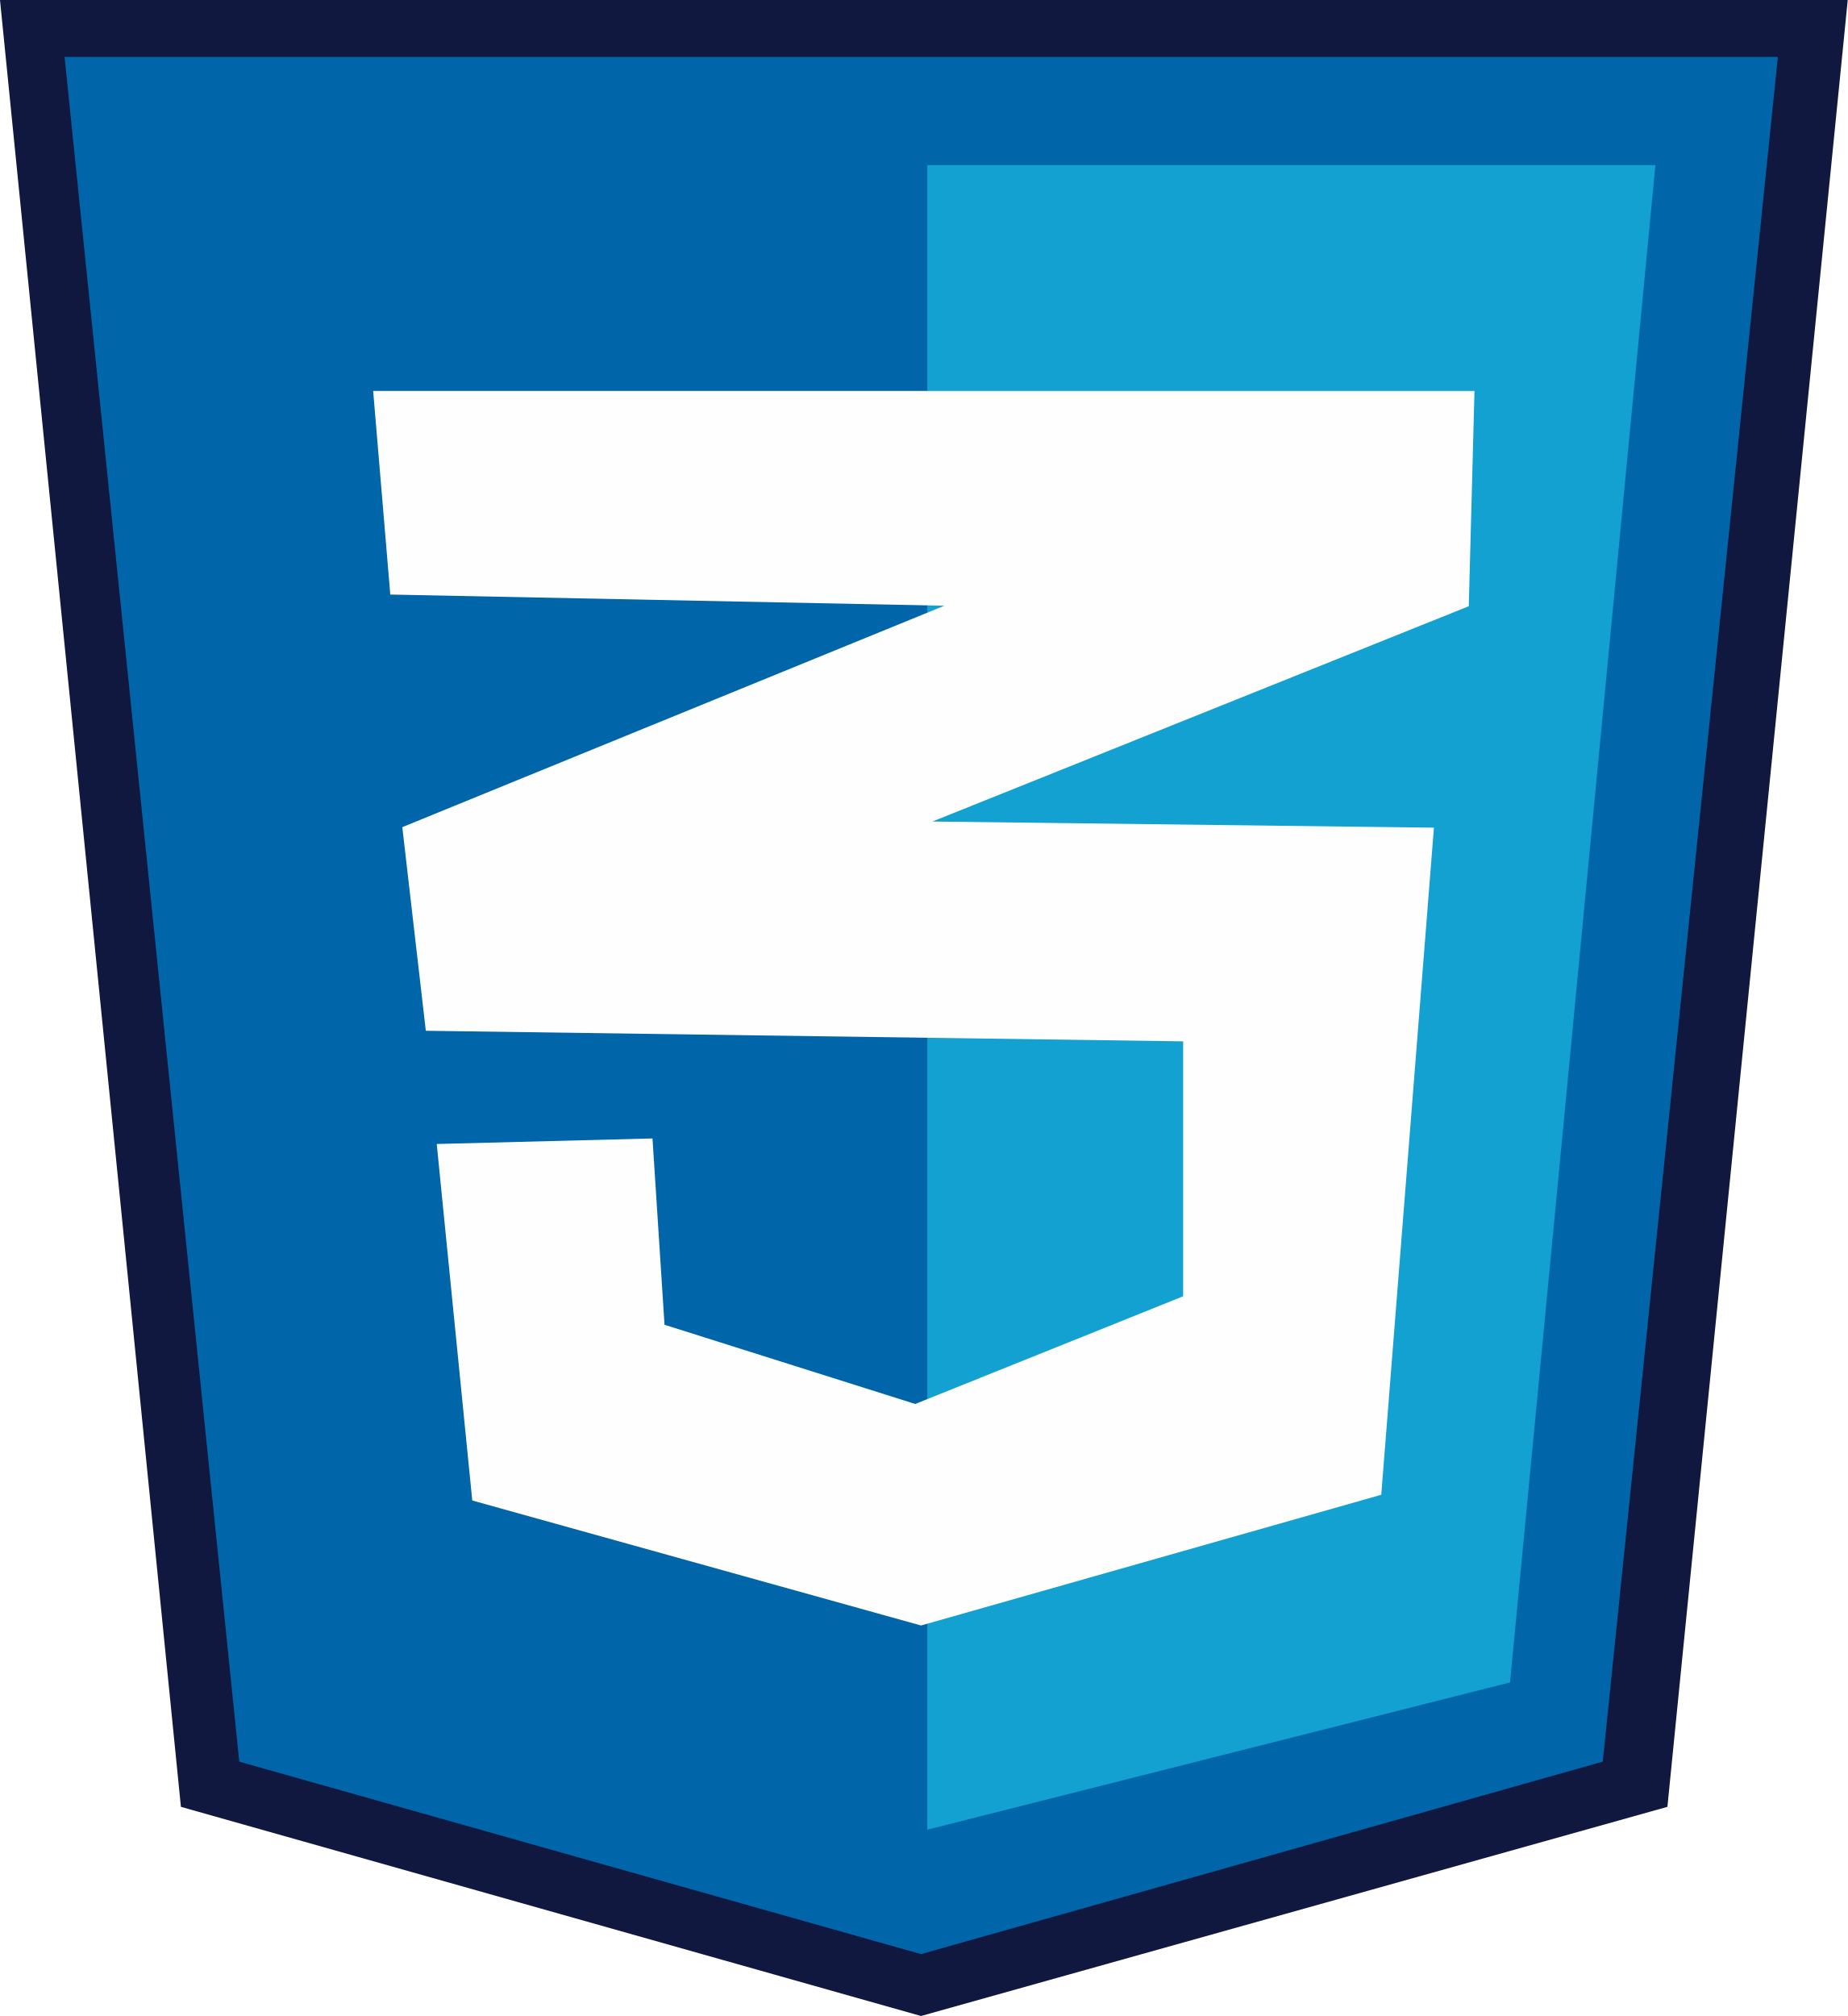
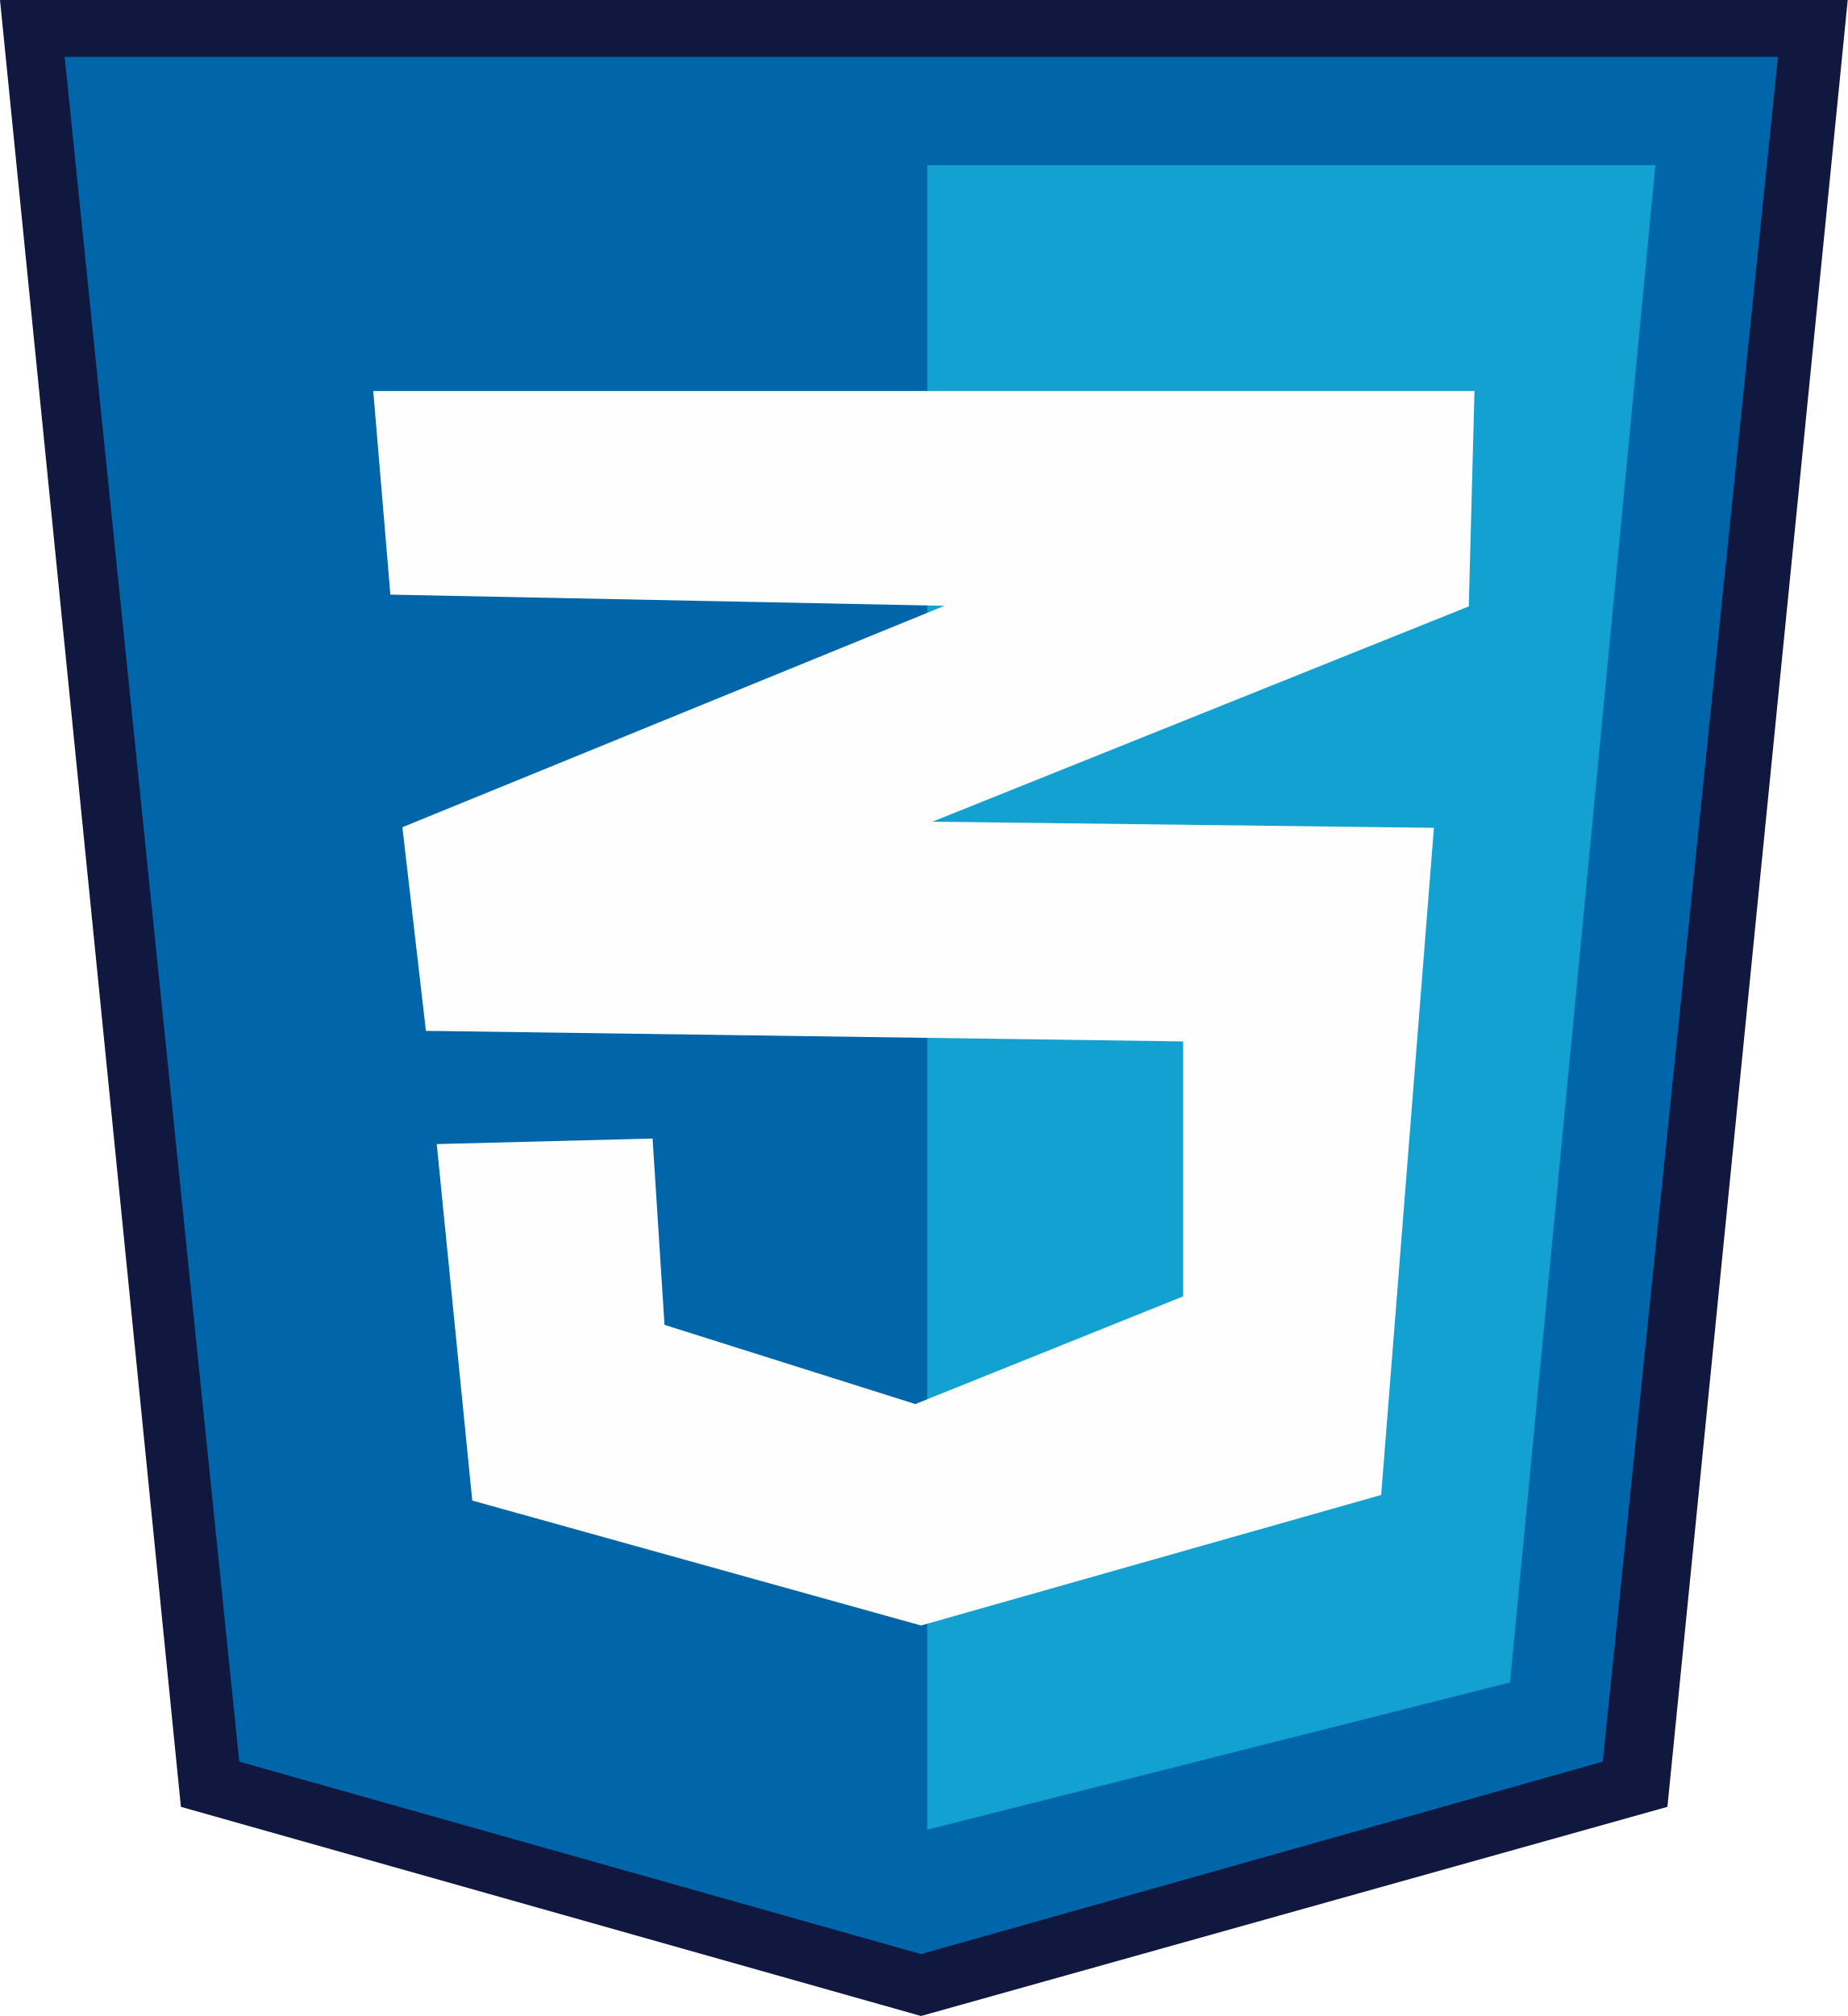
- <svg xmlns="http://www.w3.org/2000/svg" fill="none" height="24" viewBox="0 0 22 24" width="22">
-   <g clip-rule="evenodd" fill-rule="evenodd">
-     <path d="m10.966.332h-10.618l2.154 20.899 8.465 2.424 8.465-2.424 2.154-20.899" fill="#0066a9" />
-     <path d="m2.849 20.972 8.117 2.291 8.117-2.291 2.085-20.294h-20.399zm8.117 3.028-8.812-2.49-2.154-21.51h22l-2.147 21.51z" fill="#111840" />
-     <path d="m17.979 20.029 1.731-18.063h-8.669v19.816" fill="#13a1d1" />
-     <path d="m10.966 19.351-5.343-1.488-.423-4.244 2.569-.066.143 2.218 2.985.943 3.19-1.282v-3.035l-9.017-.126-.28-2.424 6.454-2.636-6.597-.133-.204-2.424h13.113l-.068 2.563-6.386 2.563 5.971.073-.627 7.942" fill="#fefefe" />
-   </g>
+ <svg xmlns="http://www.w3.org/2000/svg" width="22" height="24" viewBox="0 0 22 24" fill="none">
+   <path fill-rule="evenodd" clip-rule="evenodd" d="M10.966 0.332H0.347L2.501 21.23L10.966 23.654L19.431 21.23L21.584 0.332" fill="#0066A9" />
+   <path fill-rule="evenodd" clip-rule="evenodd" d="M2.849 20.972L10.966 23.263L19.083 20.972L21.169 0.677H0.77L2.849 20.972ZM10.966 24L2.154 21.51L0 0H22L19.853 21.51L10.966 24Z" fill="#111840" />
+   <path fill-rule="evenodd" clip-rule="evenodd" d="M17.979 20.029L19.71 1.966H11.041V21.782" fill="#13A1D1" />
+   <path fill-rule="evenodd" clip-rule="evenodd" d="M10.966 19.351L5.623 17.864L5.2 13.62L7.77 13.554L7.912 15.772L10.898 16.715L14.087 15.433V12.398L5.071 12.272L4.791 9.848L11.245 7.212L4.648 7.079L4.444 4.655H17.556L17.488 7.219L11.102 9.782L17.073 9.855L16.445 17.797" fill="#FEFEFE" />
</svg>
